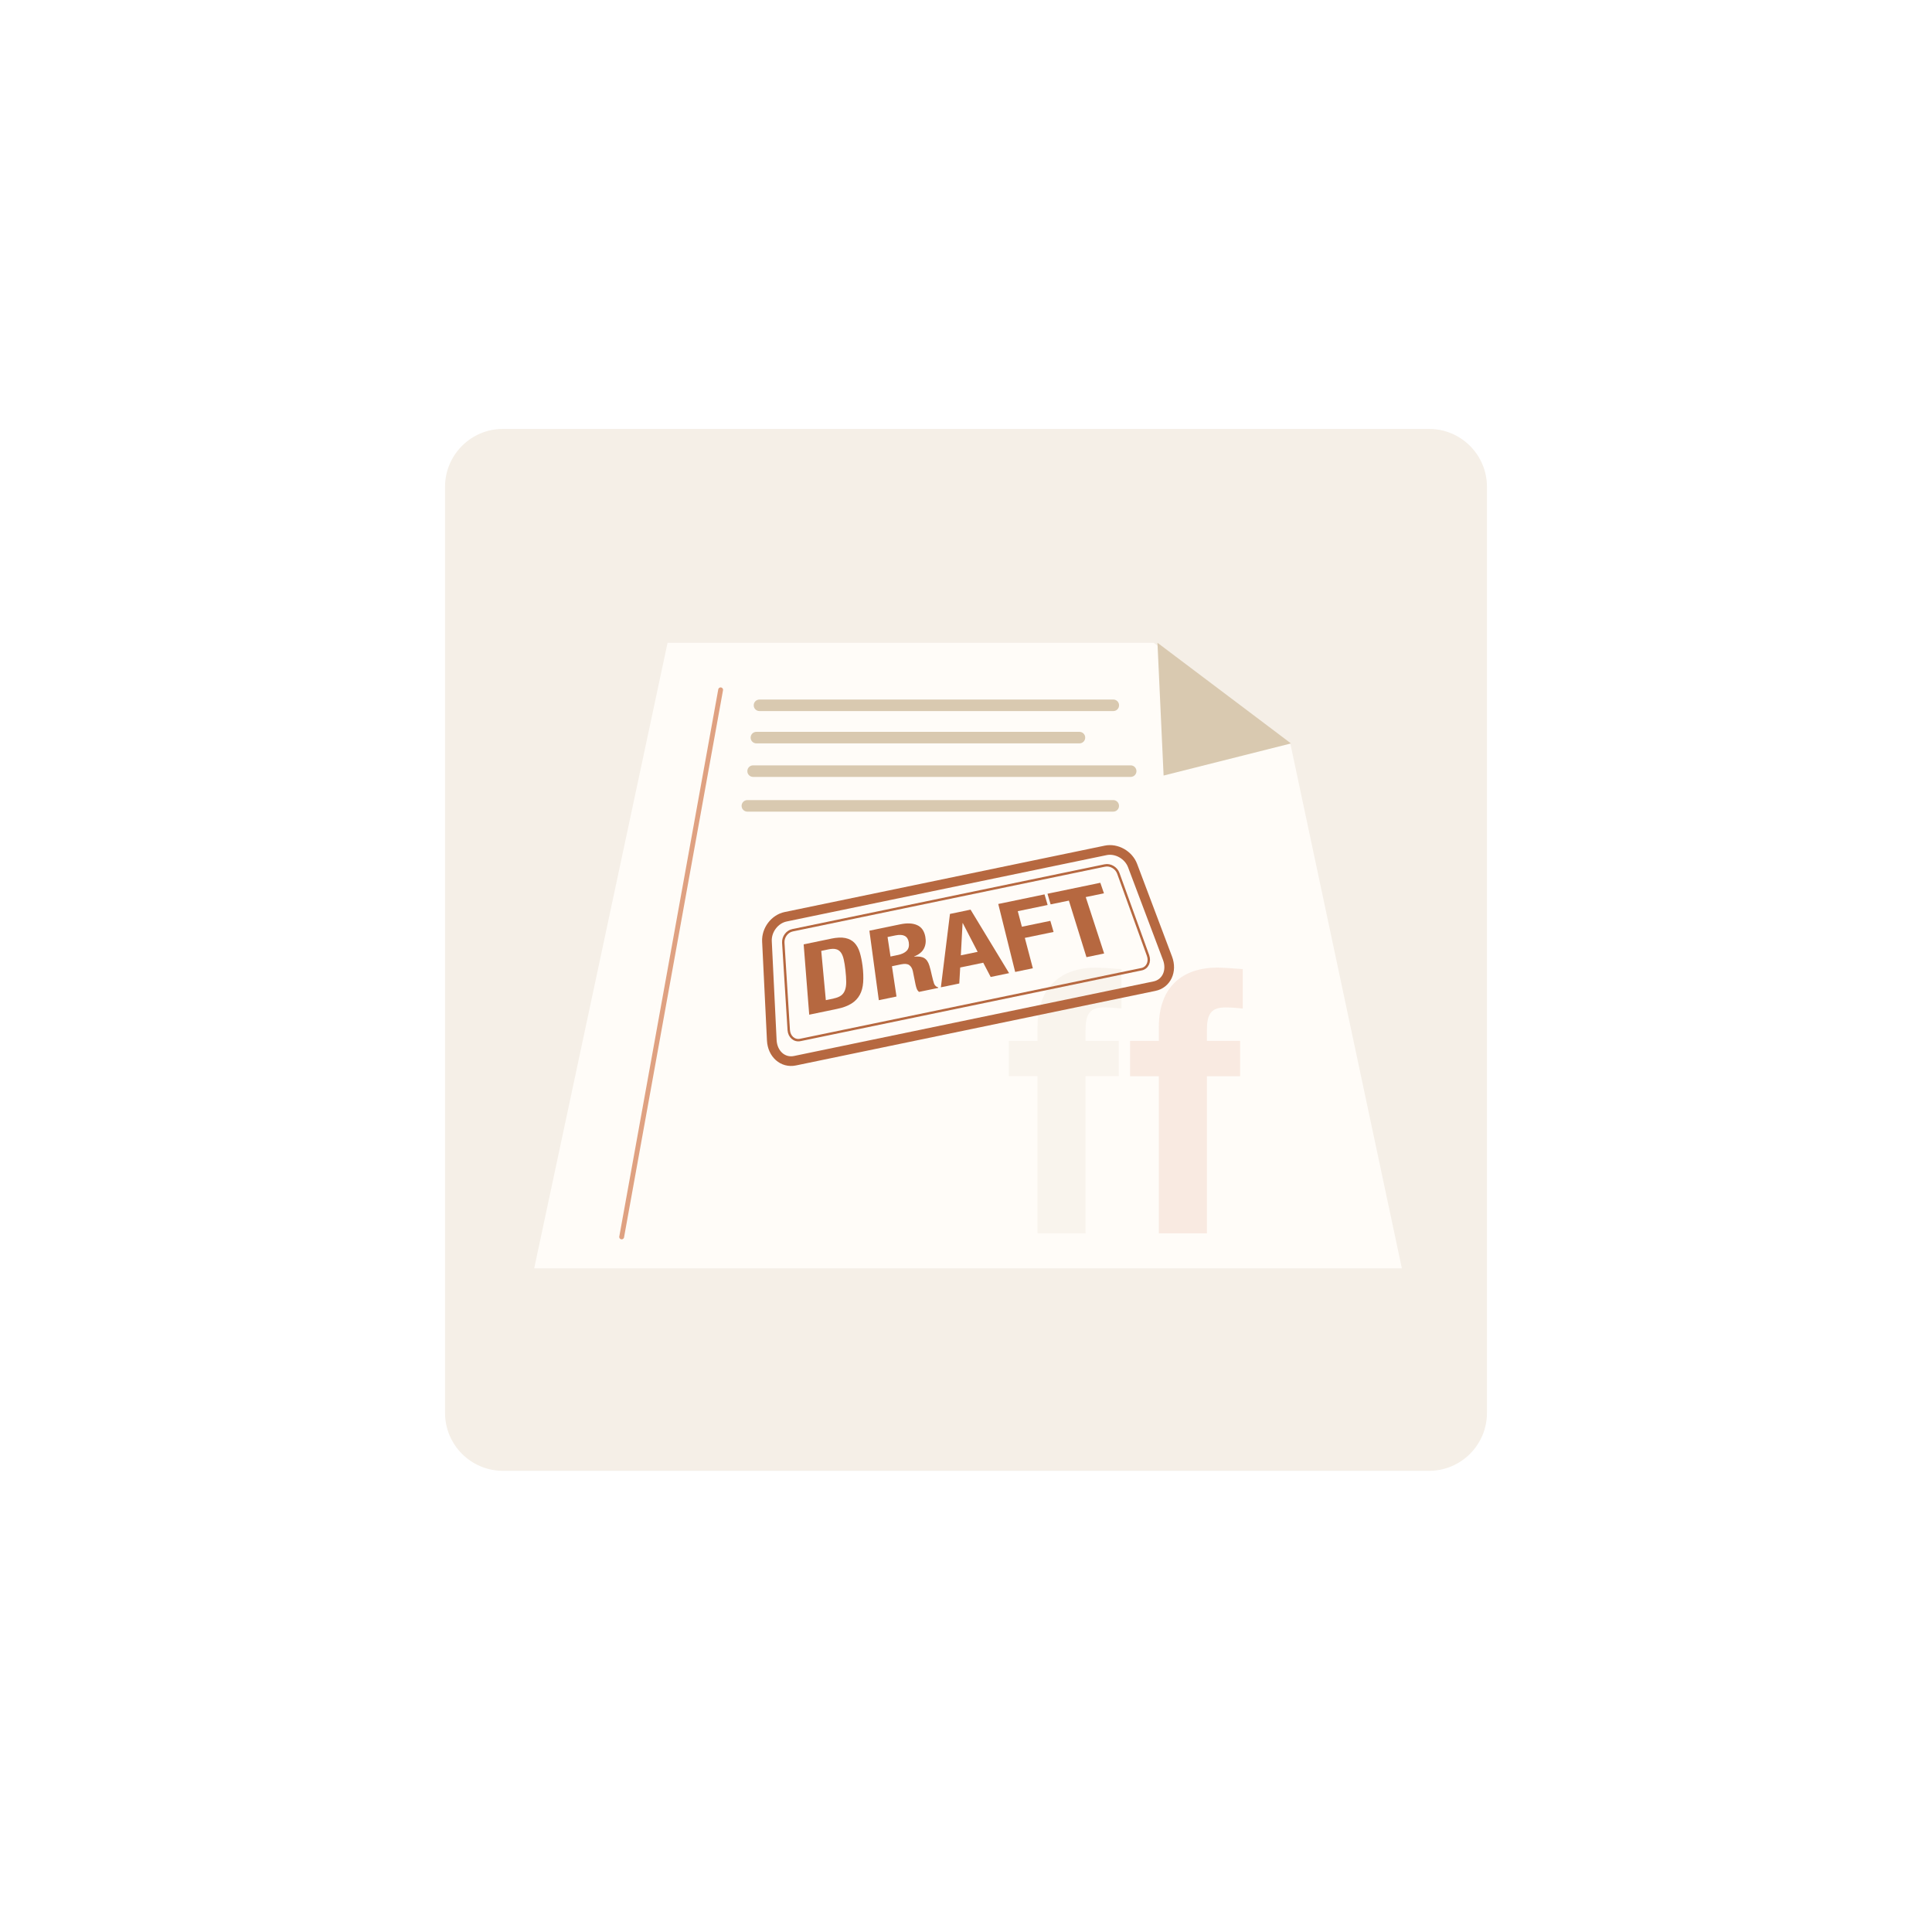
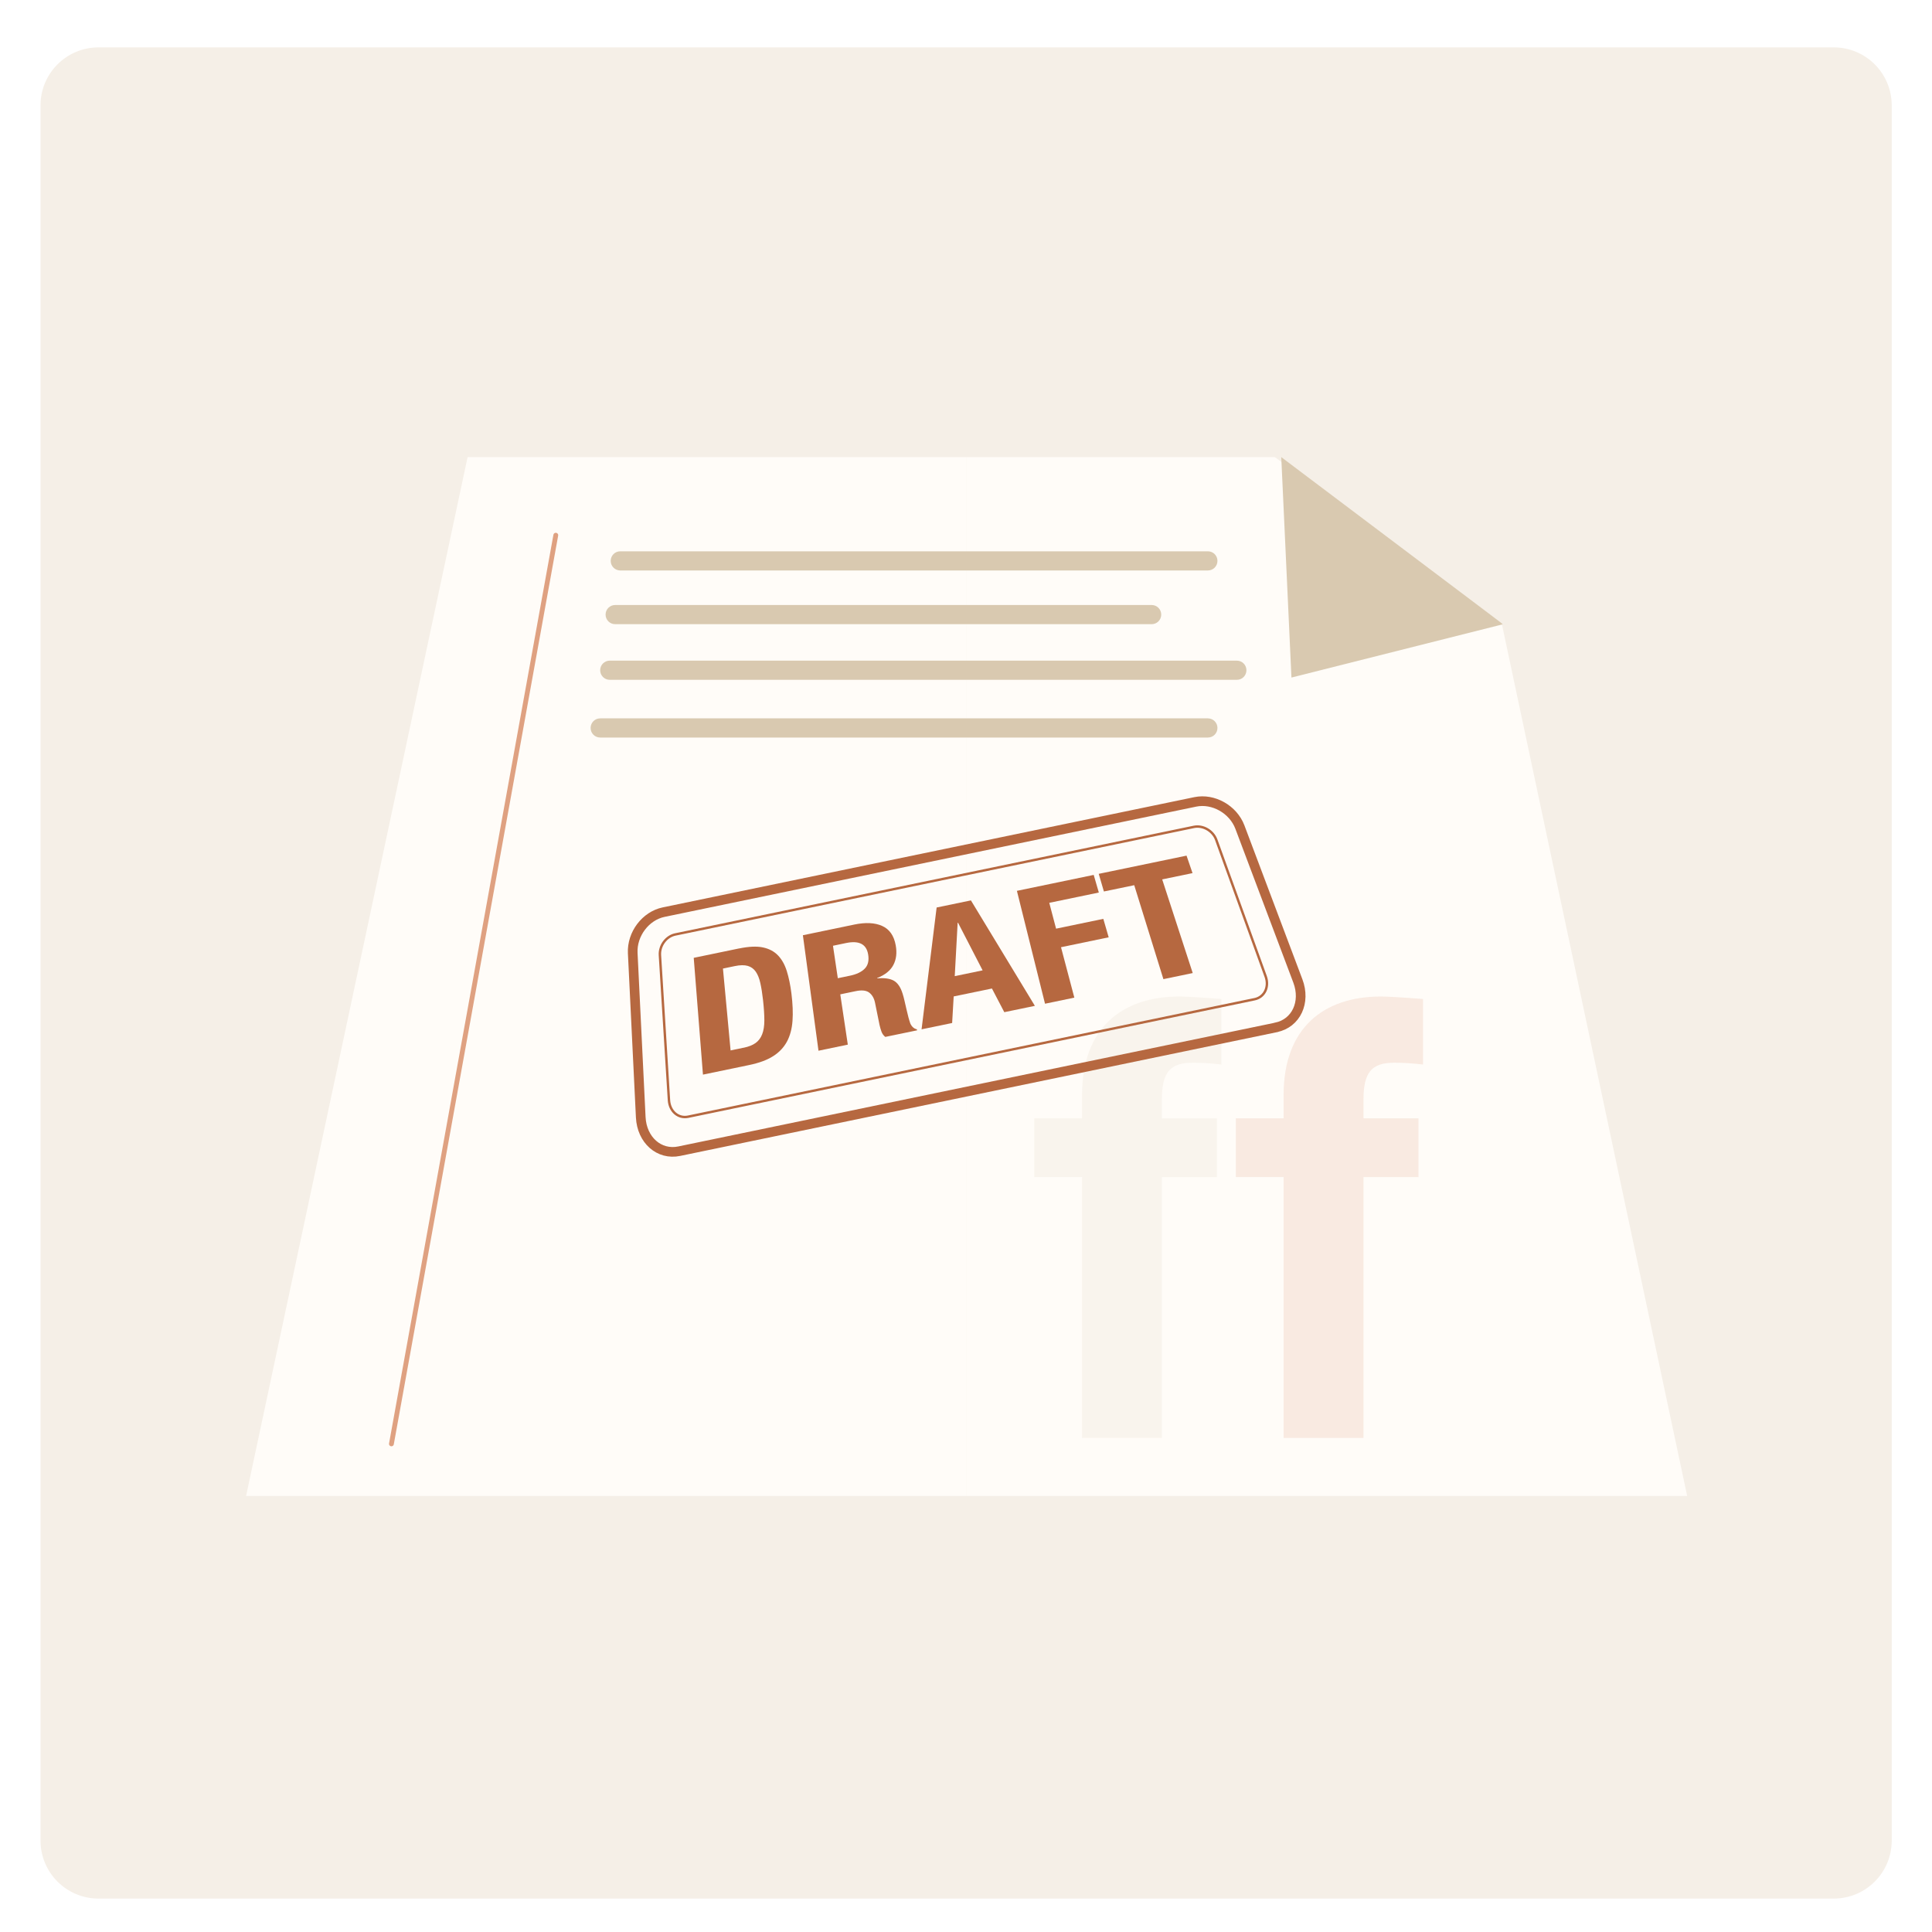
<svg xmlns="http://www.w3.org/2000/svg" viewBox="0 0 400 400">
  <g id="a" data-name="Backgrounds">
-     <rect x="92.14" y="88.8" width="215.72" height="215.72" rx="12" ry="12" fill="#f5efe7" />
+     <rect x="8.39" y="9.81" width="383.27" height="383.27" rx="12" ry="12" fill="#f5efe7" />
  </g>
  <g id="b" data-name="First Draft">
-     <path d="M200.42,262.59h-89.82l27.61-129.5h62.21v129.5ZM200.42,262.59h89.82s-23.12-108.79-23.12-108.79l-28.28-20.71h-38.42v129.5Z" fill="#fffcf8" />
-     <path d="M214.81,222.83h-5.96s0-7.32,0-7.32h5.96v-2.93c0-8.32,4.97-12.25,12.12-12.25.7,0,2.31.08,5.25.31v8.17c-1.26-.15-2.52-.23-3.57-.23-2.87,0-3.85,1.23-3.85,4.62v2.31h6.87s0,7.32,0,7.32h-6.87s0,32.52,0,32.52h-9.95s0-32.52,0-32.52Z" fill="#d9c9b0" opacity=".15" />
-     <path d="M239.93,222.83h-5.96s0-7.32,0-7.32h5.96v-2.93c0-8.32,4.97-12.25,12.12-12.25.7,0,2.31.08,5.25.31v8.17c-1.26-.15-2.52-.23-3.57-.23-2.87,0-3.85,1.23-3.85,4.62v2.31h6.87s0,7.32,0,7.32h-6.87s0,32.52,0,32.52h-9.95s0-32.52,0-32.52Z" fill="#d4845b" opacity=".15" />
-     <line x1="128.71" y1="256.09" x2="149.2" y2="142.82" fill="none" opacity=".75" stroke="#d4835a" stroke-linecap="round" stroke-miterlimit="10" />
-     <polyline points="267.12 153.79 239.64 133.08 240.91 160.57 267.25 153.93" fill="#d9c9b0" />
-     <rect x="156.05" y="144.83" width="75.64" height="2.39" rx="1.19" ry="1.19" fill="#d9c9b0" />
-     <rect x="155.41" y="151.52" width="69.27" height="2.39" rx="1.19" ry="1.19" fill="#d9c9b0" />
-     <rect x="153.54" y="165.65" width="78.14" height="2.39" rx="1.19" ry="1.19" fill="#d9c9b0" />
-     <rect x="154.73" y="158.46" width="80.56" height="2.39" rx="1.19" ry="1.19" fill="#d9c9b0" />
+     <path d="M200.13,309.72H50.95l45.86-215.08h103.33v215.08ZM200.13,309.72h149.18s-38.4-180.69-38.4-180.69l-46.97-34.39h-63.81v215.08Z" fill="#fffcf8" />
+     <path d="M224.03,243.69h-9.89s0-12.16,0-12.16h9.89s0-4.86,0-4.86c0-13.82,8.26-20.35,20.13-20.35,1.16,0,3.84.13,8.73.51v13.57c-2.09-.26-4.19-.38-5.93-.38-4.77,0-6.4,2.05-6.4,7.68v3.84s11.4,0,11.4,0v12.16s-11.4,0-11.4,0v54.01s-16.53,0-16.53,0v-54.01Z" fill="#d9c9b0" opacity=".15" />
+     <path d="M265.76,243.69h-9.89s0-12.16,0-12.16h9.89s0-4.86,0-4.86c0-13.82,8.26-20.35,20.13-20.35,1.16,0,3.84.13,8.73.51v13.57c-2.09-.26-4.19-.38-5.93-.38-4.77,0-6.4,2.05-6.4,7.68v3.84s11.4,0,11.4,0v12.16s-11.4,0-11.4,0v54.01s-16.53,0-16.53,0v-54.01Z" fill="#d4845b" opacity=".15" />
+     <line x1="81.04" y1="298.94" x2="115.07" y2="110.81" fill="none" opacity=".75" stroke="#d4835a" stroke-linecap="round" stroke-miterlimit="10" />
+     <polyline points="310.91 129.03 265.27 94.64 267.38 140.28 311.12 129.26" fill="#d9c9b0" />
+     <rect x="126.44" y="114.14" width="125.62" height="3.97" rx="1.98" ry="1.98" fill="#d9c9b0" />
+     <rect x="125.38" y="125.26" width="115.04" height="3.97" rx="1.98" ry="1.98" fill="#d9c9b0" />
+     <rect x="122.28" y="148.73" width="129.78" height="3.97" rx="1.98" ry="1.98" fill="#d9c9b0" />
+     <rect x="124.26" y="136.78" width="133.8" height="3.97" rx="1.98" ry="1.98" fill="#d9c9b0" />
    <g>
      <g>
-         <path d="M172.06,194.34c1.2-.25,2.19-.29,2.96-.13.77.16,1.4.49,1.88.99s.85,1.16,1.1,1.97c.25.81.44,1.75.58,2.8.16,1.27.2,2.4.13,3.4-.07,1-.3,1.87-.7,2.6-.4.73-.97,1.34-1.73,1.81-.76.48-1.75.85-2.97,1.1l-5.77,1.2-1.15-14.56,5.66-1.17ZM172.6,206.72c.64-.13,1.14-.33,1.51-.59.37-.26.64-.63.82-1.09s.27-1.04.27-1.73c0-.69-.06-1.53-.17-2.52-.09-.82-.2-1.53-.34-2.12-.13-.59-.32-1.07-.57-1.43-.25-.36-.58-.6-.99-.71-.42-.12-.96-.11-1.62.03l-1.48.31.95,10.2,1.61-.33Z" fill="#b66840" />
-         <path d="M186.38,191.37c1.44-.3,2.61-.24,3.51.17.91.41,1.47,1.21,1.69,2.41.17.93.07,1.75-.3,2.45-.37.7-1.04,1.24-2.01,1.62v.04c.91-.08,1.61.02,2.08.3.48.28.84.81,1.08,1.6.08.27.16.56.24.87.07.32.16.68.25,1.07.18.78.34,1.38.48,1.78.18.4.45.64.82.73l.02.13-3.96.82c-.22-.17-.38-.39-.48-.66-.1-.26-.18-.54-.24-.83l-.57-2.82c-.13-.57-.38-.98-.74-1.24-.37-.26-.92-.31-1.67-.16l-1.91.4.94,6.27-3.66.76-1.95-14.39,6.38-1.32ZM185.84,197.74c.85-.18,1.48-.47,1.89-.9.4-.42.54-1.01.42-1.76-.21-1.28-1.13-1.75-2.74-1.42l-1.65.34.61,4.04,1.48-.31Z" fill="#b66840" />
-         <path d="M200.95,188.34l7.97,13.14-3.81.79-1.54-2.95-4.77.99-.19,3.31-3.81.79,1.88-15.19,4.27-.89ZM202.41,197.07l-3.07-5.94h-.05s-.36,6.66-.36,6.66l3.48-.72Z" fill="#b66840" />
-         <path d="M216.26,185.17l.64,2.2-6.18,1.28.85,3.22,5.89-1.22.67,2.3-5.95,1.23,1.66,6.29-3.66.76-3.5-14.07,9.58-1.99Z" fill="#b66840" />
-         <path d="M228.57,184.95l-3.78.78,3.81,11.68-3.66.76-3.64-11.71-3.78.78-.65-2.2,10.94-2.27.75,2.18Z" fill="#b66840" />
+         <path d="M153.03,196.37c1.99-.41,3.63-.49,4.91-.22,1.29.27,2.33.82,3.13,1.65s1.41,1.92,1.83,3.26c.42,1.35.74,2.9.96,4.66.26,2.11.34,3.99.22,5.64-.12,1.66-.51,3.1-1.16,4.31-.66,1.21-1.61,2.22-2.87,3.01-1.26.8-2.91,1.4-4.93,1.82l-9.58,1.99-1.91-24.18,9.41-1.95ZM153.94,216.93c1.06-.22,1.89-.55,2.5-.99.61-.44,1.06-1.04,1.36-1.81s.45-1.73.45-2.88c0-1.14-.09-2.54-.27-4.18-.15-1.36-.34-2.54-.56-3.53-.22-.99-.54-1.78-.95-2.37-.41-.59-.96-.99-1.65-1.19-.69-.2-1.59-.19-2.69.04l-2.45.51,1.58,16.95,2.68-.56Z" fill="#b66840" />
+         <path d="M176.82,191.43c2.39-.5,4.33-.4,5.83.28,1.51.68,2.44,2.01,2.8,4.01.28,1.55.12,2.91-.49,4.07-.61,1.16-1.73,2.06-3.35,2.7v.07c1.52-.13,2.67.04,3.46.49.79.46,1.39,1.34,1.8,2.66.14.44.27.92.39,1.45.12.53.26,1.12.41,1.78.29,1.3.56,2.29.8,2.96.3.66.75,1.07,1.36,1.21l.04.21-6.58,1.36c-.37-.29-.63-.65-.79-1.09-.16-.44-.29-.9-.4-1.38l-.95-4.68c-.21-.94-.63-1.62-1.24-2.06-.61-.43-1.53-.52-2.77-.26l-3.17.66,1.56,10.41-6.07,1.26-3.23-23.91,10.6-2.2ZM175.92,202.02c1.42-.29,2.46-.79,3.13-1.49.67-.69.9-1.67.69-2.93-.36-2.13-1.87-2.91-4.55-2.36l-2.73.57,1,6.72,2.45-.51Z" fill="#b66840" />
+         <path d="M201.02,186.42l13.24,21.83-6.33,1.31-2.56-4.9-7.92,1.64-.32,5.5-6.33,1.31,3.12-25.22,7.09-1.47ZM203.44,200.9l-5.09-9.86-.08.02-.6,11.04,5.78-1.2Z" fill="#b66840" />
+         <path d="M226.44,181.14l1.06,3.65-10.26,2.13,1.41,5.35,9.78-2.03,1.11,3.82-9.87,2.05,2.76,10.44-6.07,1.26-5.82-23.37,15.9-3.3Z" fill="#b66840" />
+         <path d="M246.89,180.77l-6.27,1.3,6.32,19.39-6.07,1.26-6.04-19.45-6.28,1.3-1.07-3.65,18.18-3.77,1.24,3.62Z" fill="#b66840" />
      </g>
-       <path d="M236.31,200.67l-70.61,14.64c-1.24.26-2.31-.67-2.4-2.06l-1.13-18.07c-.07-1.2.78-2.35,1.92-2.58l64.65-13.41c1.13-.24,2.38.48,2.79,1.61l6.16,17.03c.47,1.31-.14,2.59-1.38,2.85Z" fill="none" stroke="#b66840" stroke-miterlimit="10" stroke-width=".5" />
-       <path d="M238.98,204.18l-74.39,15.43c-2.51.52-4.66-1.4-4.8-4.23l-1-20.47c-.12-2.37,1.61-4.63,3.85-5.1l66.29-13.75c2.24-.46,4.72.93,5.56,3.15l7.23,19.18c1,2.65-.21,5.27-2.72,5.79Z" fill="none" stroke="#b66840" stroke-miterlimit="10" stroke-width="2" />
+       <path d="M259.74,206.88l-117.26,24.32c-2.06.43-3.84-1.12-3.98-3.43l-1.87-30.01c-.12-1.99,1.3-3.9,3.18-4.29l107.37-22.27c1.88-.39,3.95.8,4.63,2.67l10.23,28.28c.79,2.18-.24,4.3-2.29,4.73Z" fill="none" stroke="#b66840" stroke-miterlimit="10" stroke-width=".5" />
+       <path d="M264.18,212.72l-123.55,25.62c-4.17.87-7.74-2.32-7.97-7.02l-1.66-34c-.19-3.94,2.67-7.7,6.39-8.47l110.09-22.83c3.72-.77,7.84,1.54,9.23,5.23l12,31.85c1.66,4.41-.35,8.75-4.52,9.61Z" fill="none" stroke="#b66840" stroke-miterlimit="10" stroke-width="2" />
    </g>
  </g>
</svg>
